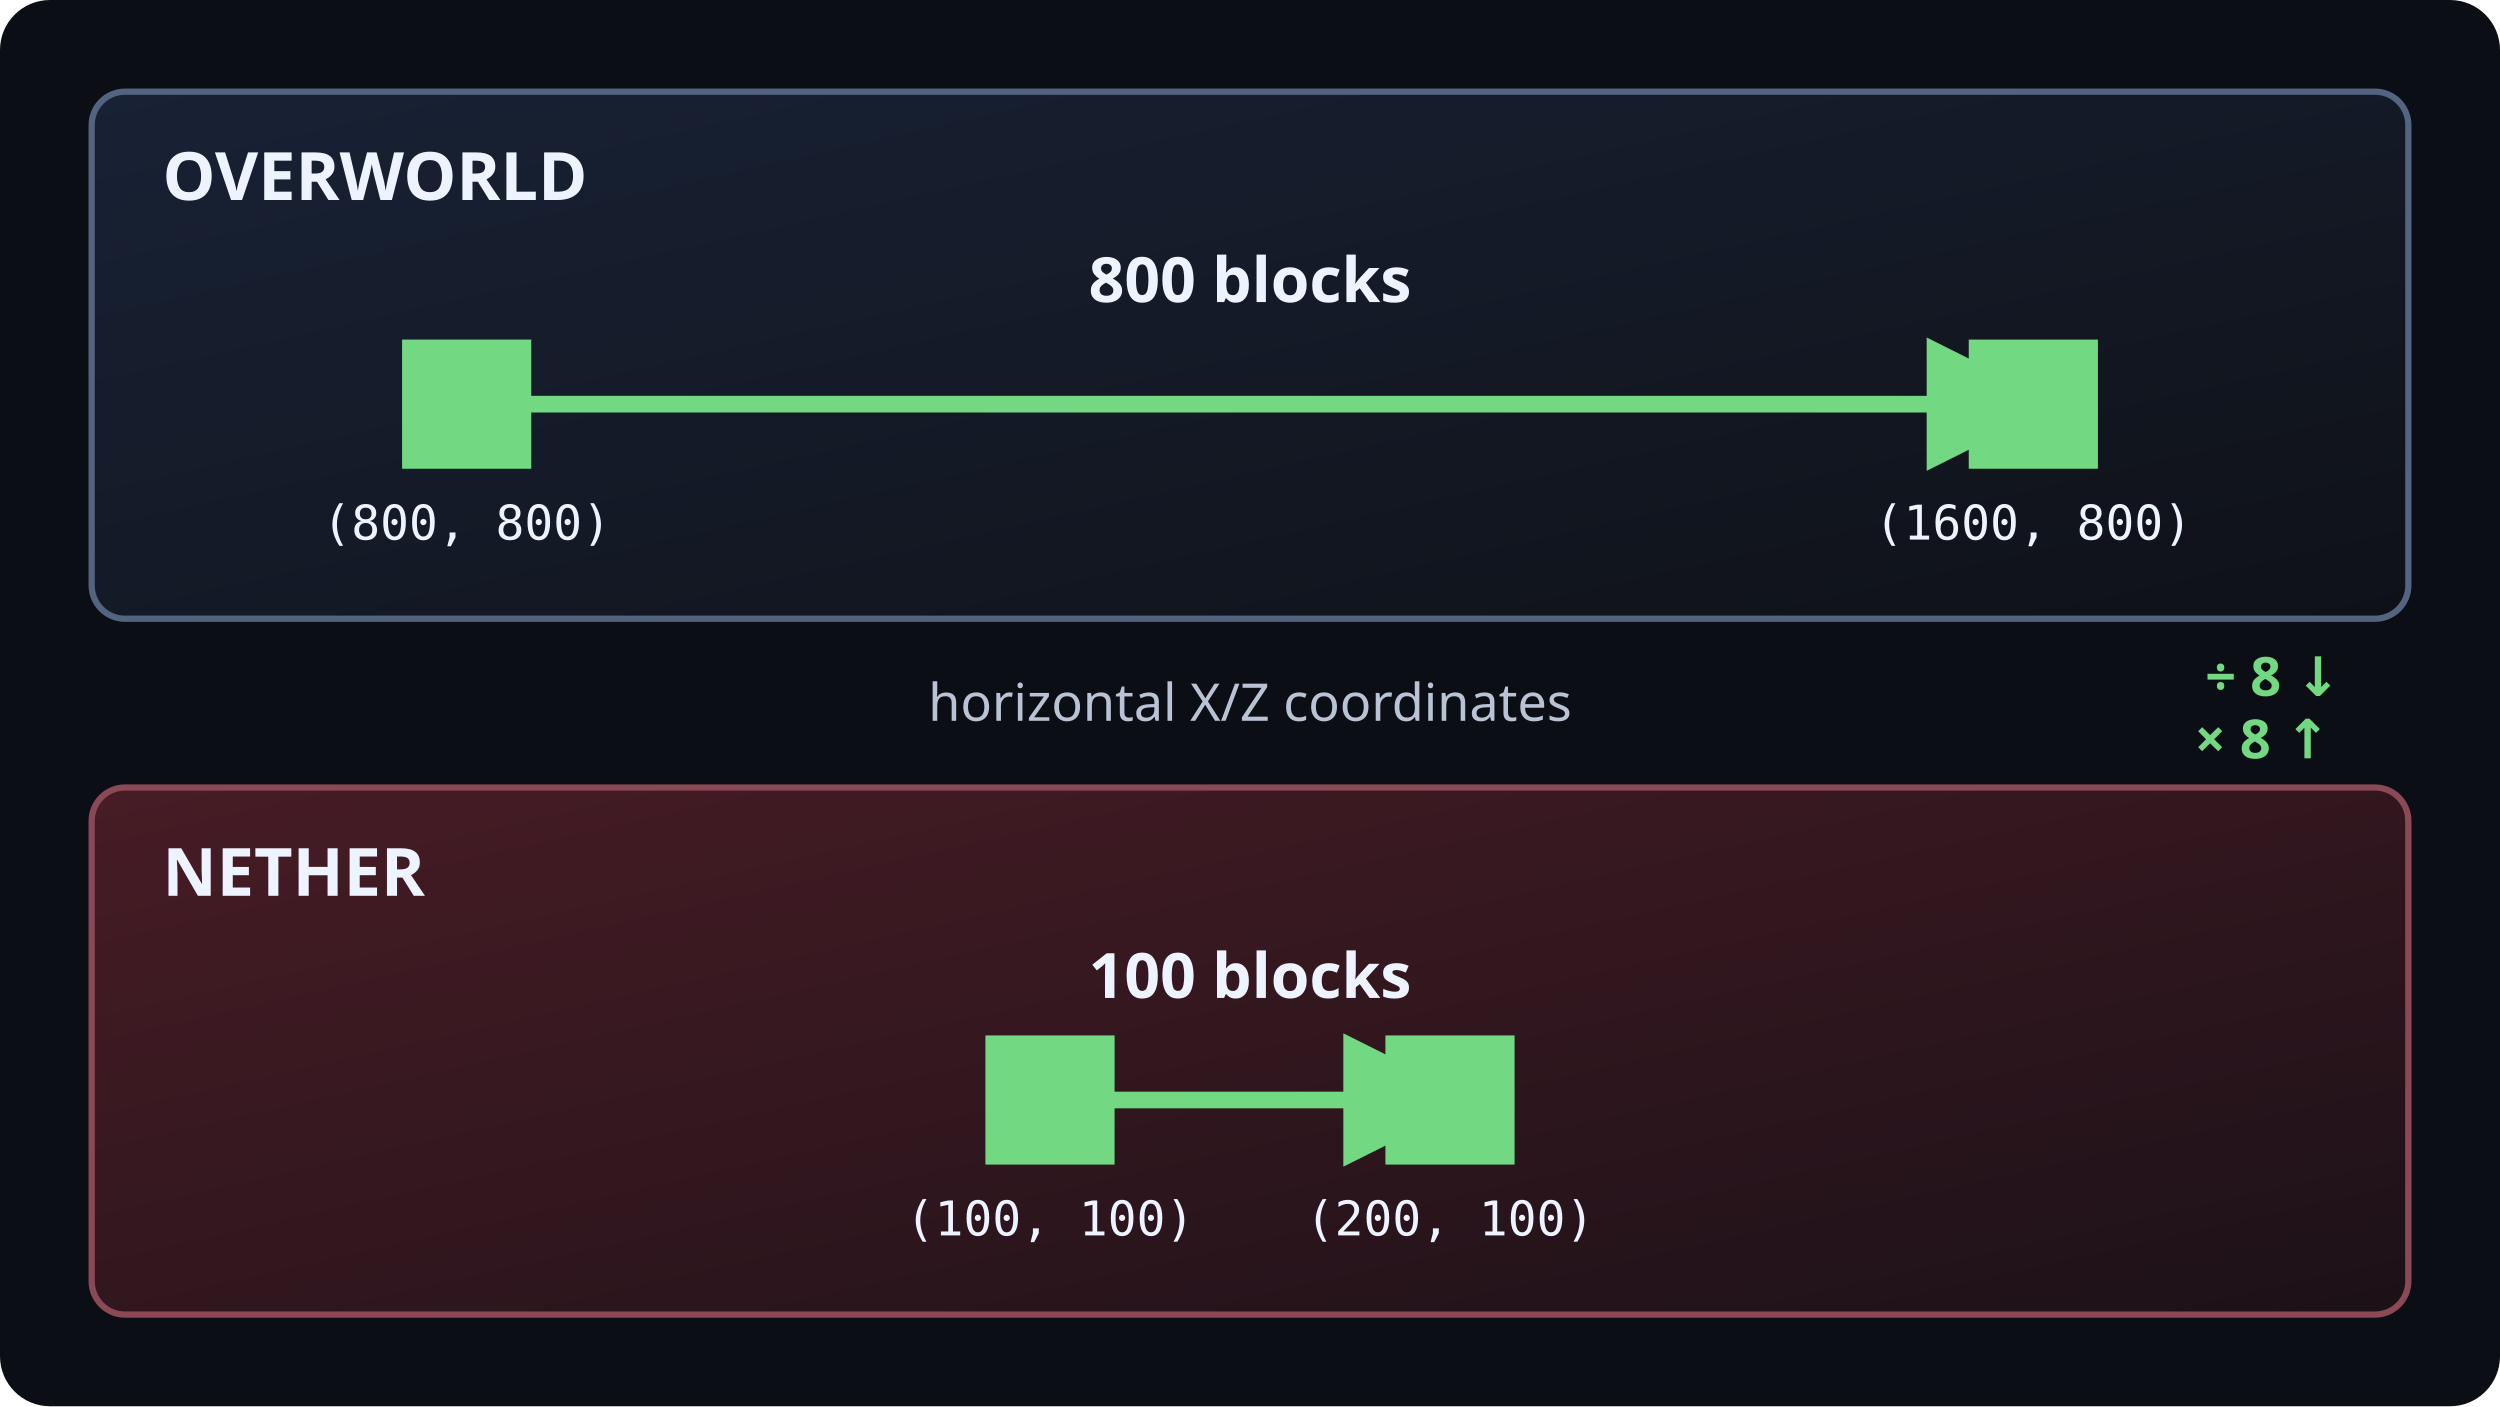
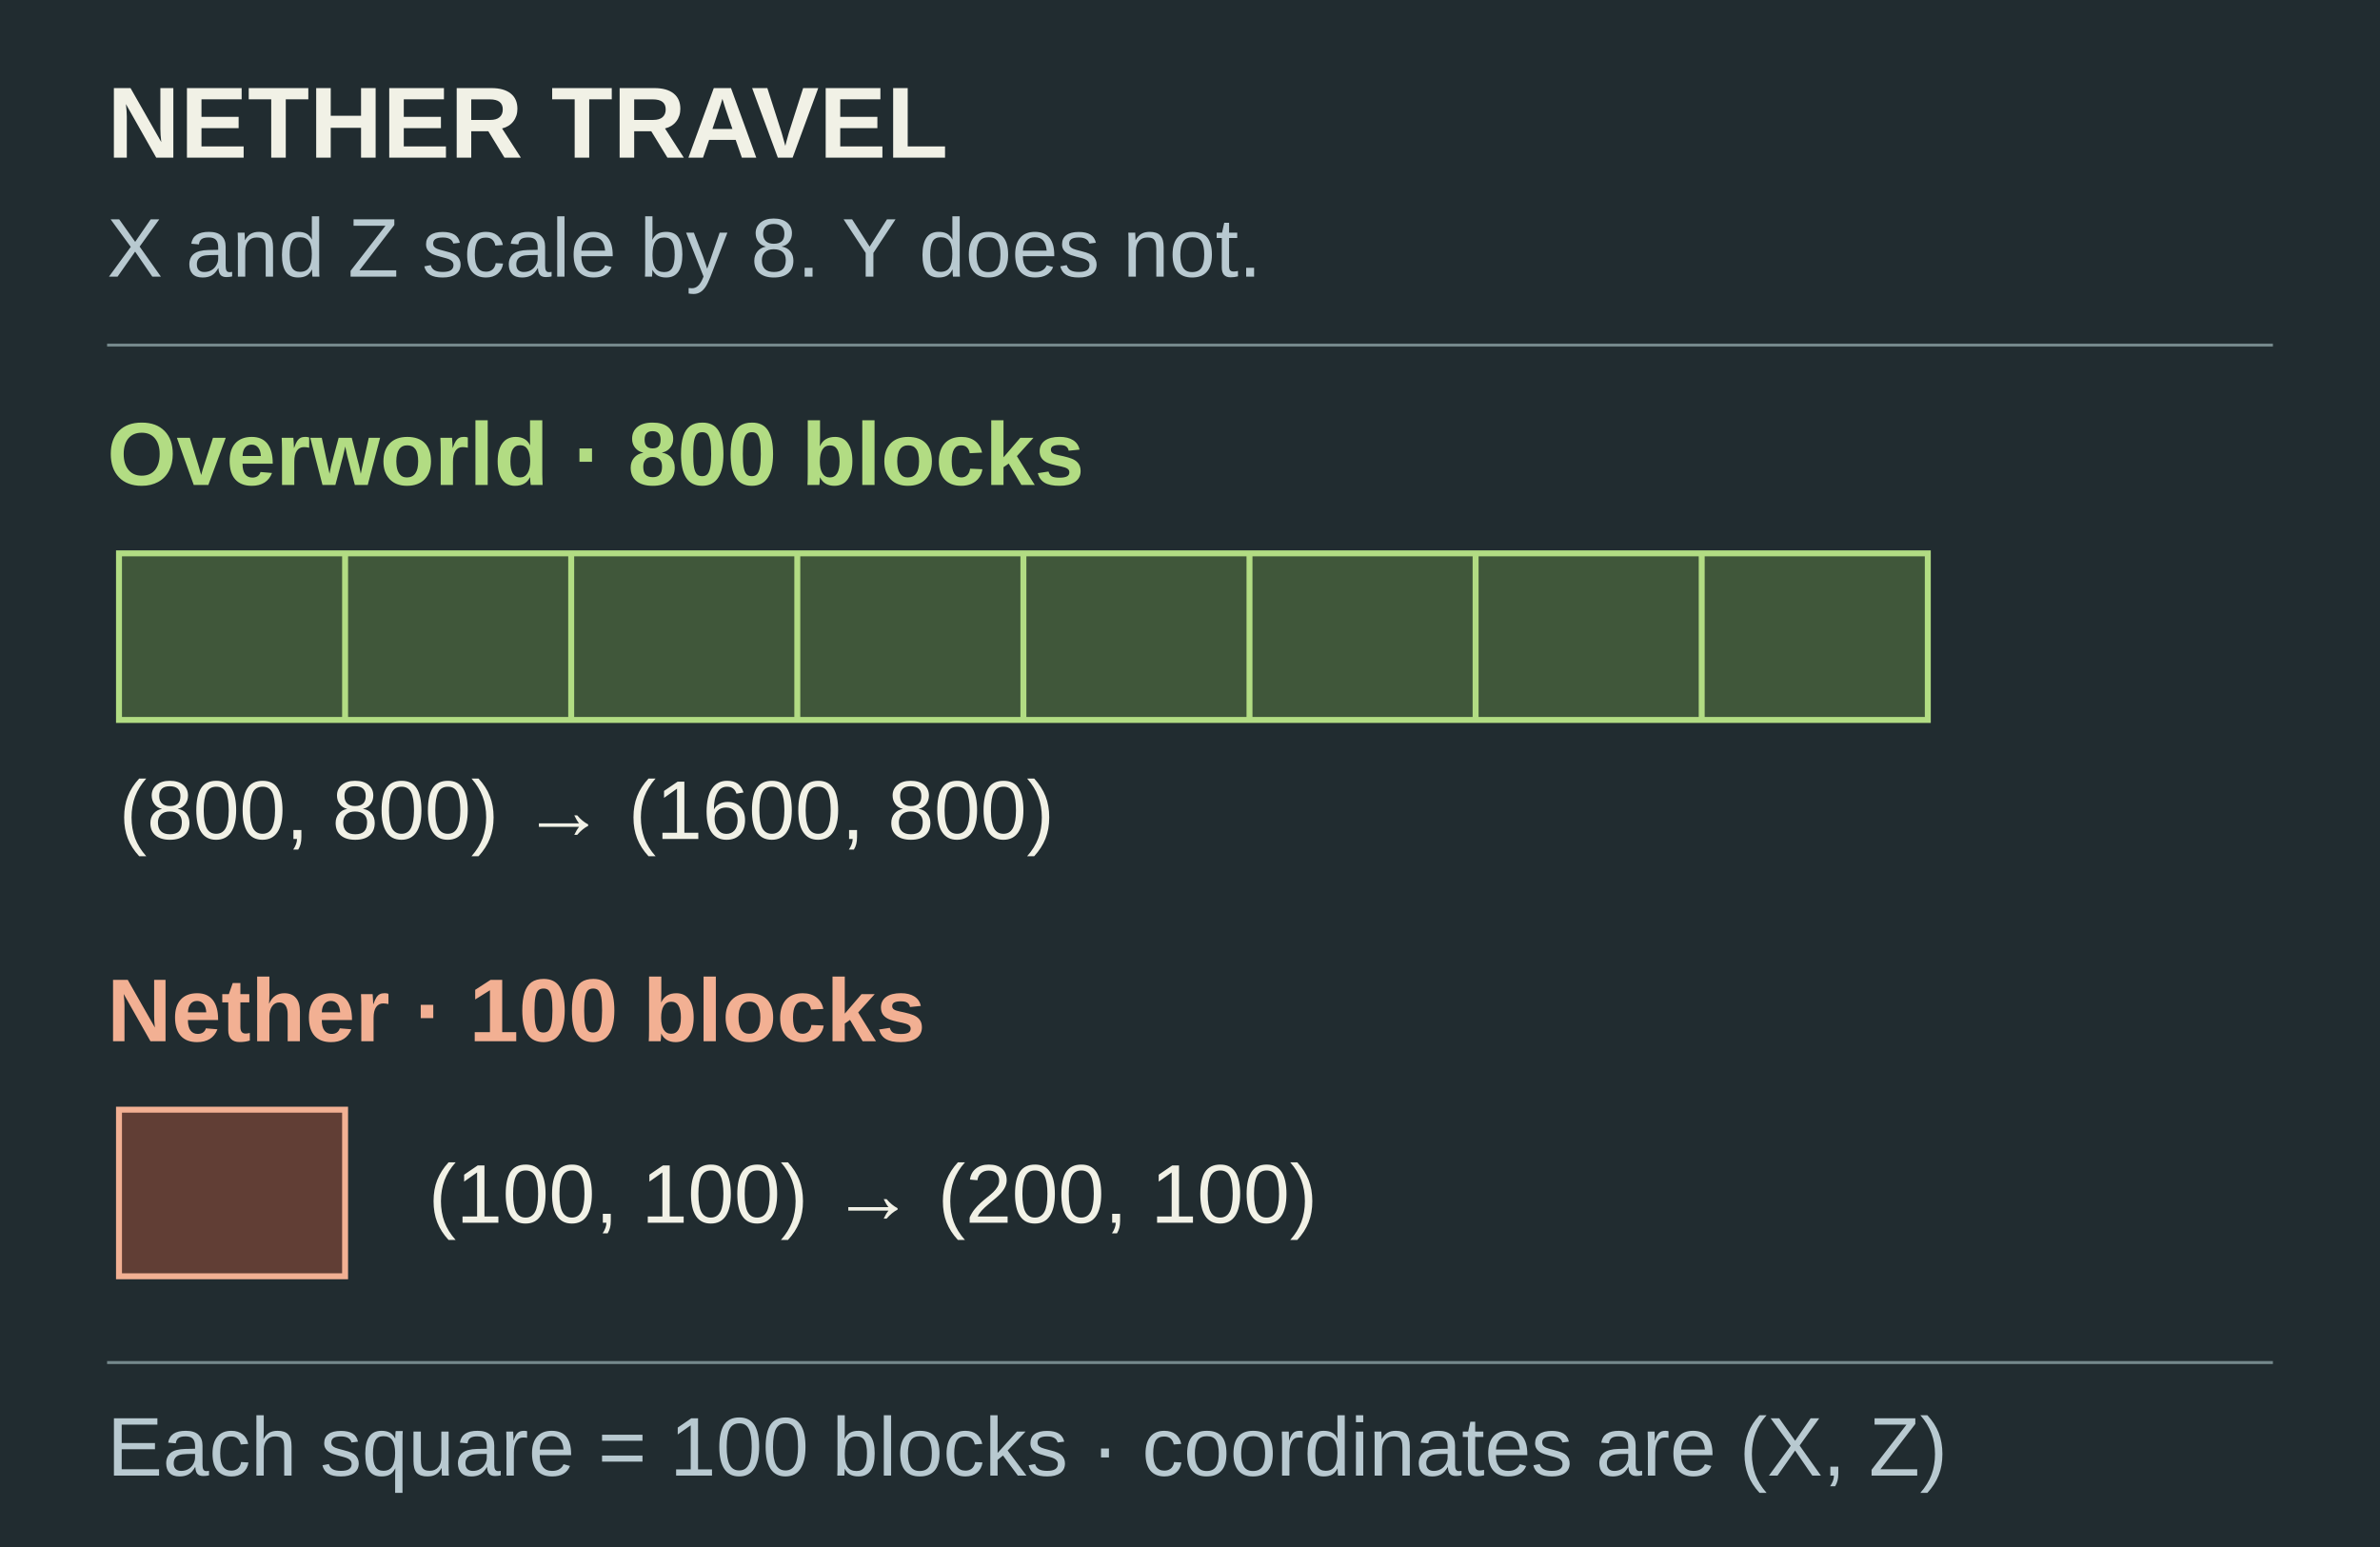
- <svg xmlns="http://www.w3.org/2000/svg" width="1200" height="675" viewBox="0 0 1200 675" role="img" aria-labelledby="title desc">
-   <defs>
-     <linearGradient id="sky" x1="0" y1="0" x2="1" y2="1">
-       <stop offset="0" stop-color="#182235" />
-       <stop offset="1" stop-color="#0f1117" />
-     </linearGradient>
-     <linearGradient id="nether" x1="0" y1="0" x2="1" y2="1">
-       <stop offset="0" stop-color="#471c25" />
-       <stop offset="1" stop-color="#1c1118" />
-     </linearGradient>
-     <marker id="arrow" viewBox="0 0 10 10" refX="8" refY="5" markerWidth="8" markerHeight="8" orient="auto-start-reverse">
-       <path d="M 0 0 L 10 5 L 0 10 z" fill="#72d982" />
-     </marker>
-   </defs>
-   <rect width="1200" height="675" rx="24" fill="#0b0e14" />
-   <rect x="44" y="44" width="1112" height="253" rx="16" fill="url(#sky)" stroke="#52647f" stroke-width="3" />
-   <rect x="44" y="378" width="1112" height="253" rx="16" fill="url(#nether)" stroke="#8b4855" stroke-width="3" />
-   <g font-family="system-ui, sans-serif" fill="#eef4ff">
-     <text x="78" y="96" font-size="32" font-weight="700">OVERWORLD</text>
-     <text x="78" y="430" font-size="32" font-weight="700">NETHER</text>
-     <text x="600" y="346" text-anchor="middle" font-size="25" fill="#b9c3d4">horizontal X/Z coordinates</text>
-   </g>
-   <g stroke="#72d982" stroke-width="8" fill="none" marker-end="url(#arrow)">
-     <path d="M 224 194 H 976" />
-     <path d="M 504 528 H 696" />
-   </g>
-   <g fill="#72d982">
-     <rect x="193" y="163" width="62" height="62" />
-     <rect x="945" y="163" width="62" height="62" />
-     <rect x="473" y="497" width="62" height="62" />
-     <rect x="665" y="497" width="62" height="62" />
-   </g>
-   <g font-family="ui-monospace, monospace" text-anchor="middle">
-     <text x="224" y="259" font-size="23" fill="#eef4ff">(800, 800)</text>
-     <text x="976" y="259" font-size="23" fill="#eef4ff">(1600, 800)</text>
-     <text x="504" y="593" font-size="23" fill="#eef4ff">(100, 100)</text>
-     <text x="696" y="593" font-size="23" fill="#eef4ff">(200, 100)</text>
-   </g>
-   <g font-family="system-ui, sans-serif" font-weight="700" text-anchor="middle">
-     <text x="600" y="145" font-size="30" fill="#eef4ff">800 blocks</text>
-     <text x="600" y="479" font-size="30" fill="#eef4ff">100 blocks</text>
-     <text x="1091" y="334" font-size="26" fill="#72d982">÷ 8 ↓</text>
-     <text x="1086" y="364" font-size="26" fill="#72d982">× 8 ↑</text>
+ <svg xmlns="http://www.w3.org/2000/svg" width="800" height="520" viewBox="0 0 800 520" role="img" aria-labelledby="title desc">
+   <rect width="800" height="520" fill="#212c30" />
+   <g font-family="Arial, Helvetica, sans-serif" fill="#f1f1e6">
+     <text x="36" y="53" font-size="34" font-weight="700">NETHER TRAVEL</text>
+     <text x="36" y="93" font-size="28" fill="#b8c9d0">X and Z scale by 8. Y does not.</text>
+     <path d="M36 116H764" stroke="#75898c" />
+     <text x="36" y="163" font-size="30" font-weight="700" fill="#b2dc83">Overworld · 800 blocks</text>
+     <g fill="#40573a" stroke="#b2dc83" stroke-width="2">
+       <path d="M40 186h76v56H40z M116 186h76v56h-76z M192 186h76v56h-76z M268 186h76v56h-76z M344 186h76v56h-76z M420 186h76v56h-76z M496 186h76v56h-76z M572 186h76v56h-76z" />
+     </g>
+     <text x="40" y="282" font-size="28">(800, 800) → (1600, 800)</text>
+     <text x="36" y="350" font-size="30" font-weight="700" fill="#f2b093">Nether · 100 blocks</text>
+     <rect x="40" y="373" width="76" height="56" fill="#613e35" stroke="#f2b093" stroke-width="2" />
+     <text x="144" y="411" font-size="28">(100, 100) → (200, 100)</text>
+     <path d="M36 458H764" stroke="#75898c" />
+     <text x="36" y="496" font-size="28" fill="#b8c9d0">Each square = 100 blocks · coordinates are (X, Z)</text>
  </g>
</svg>
